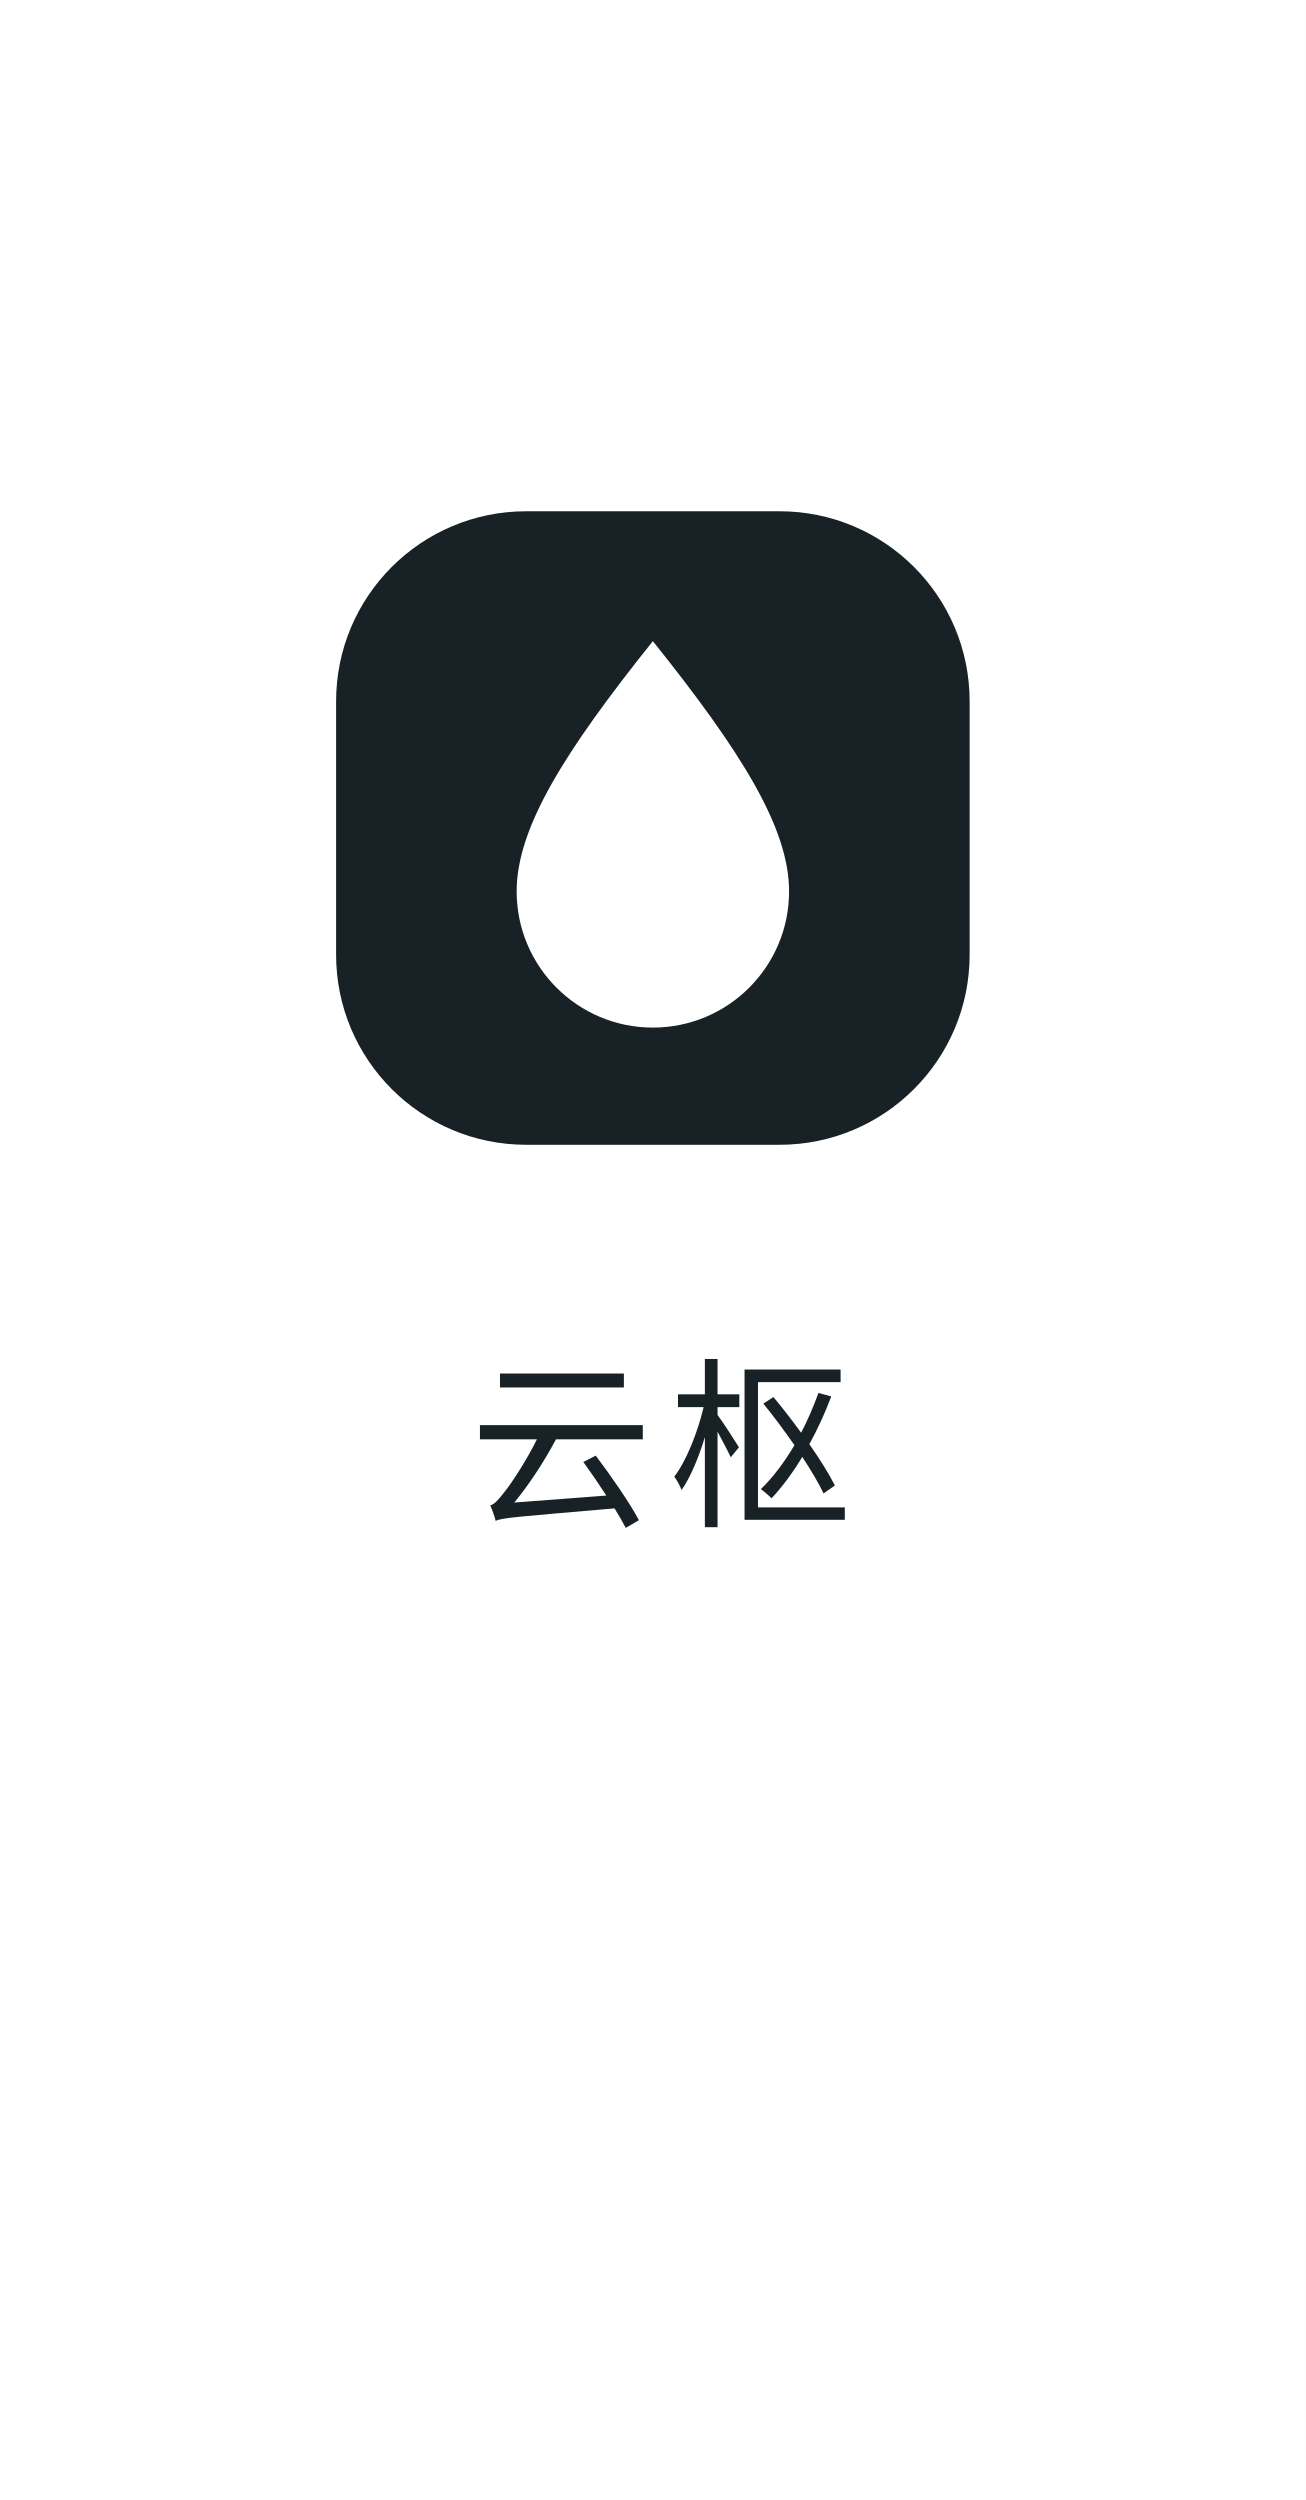
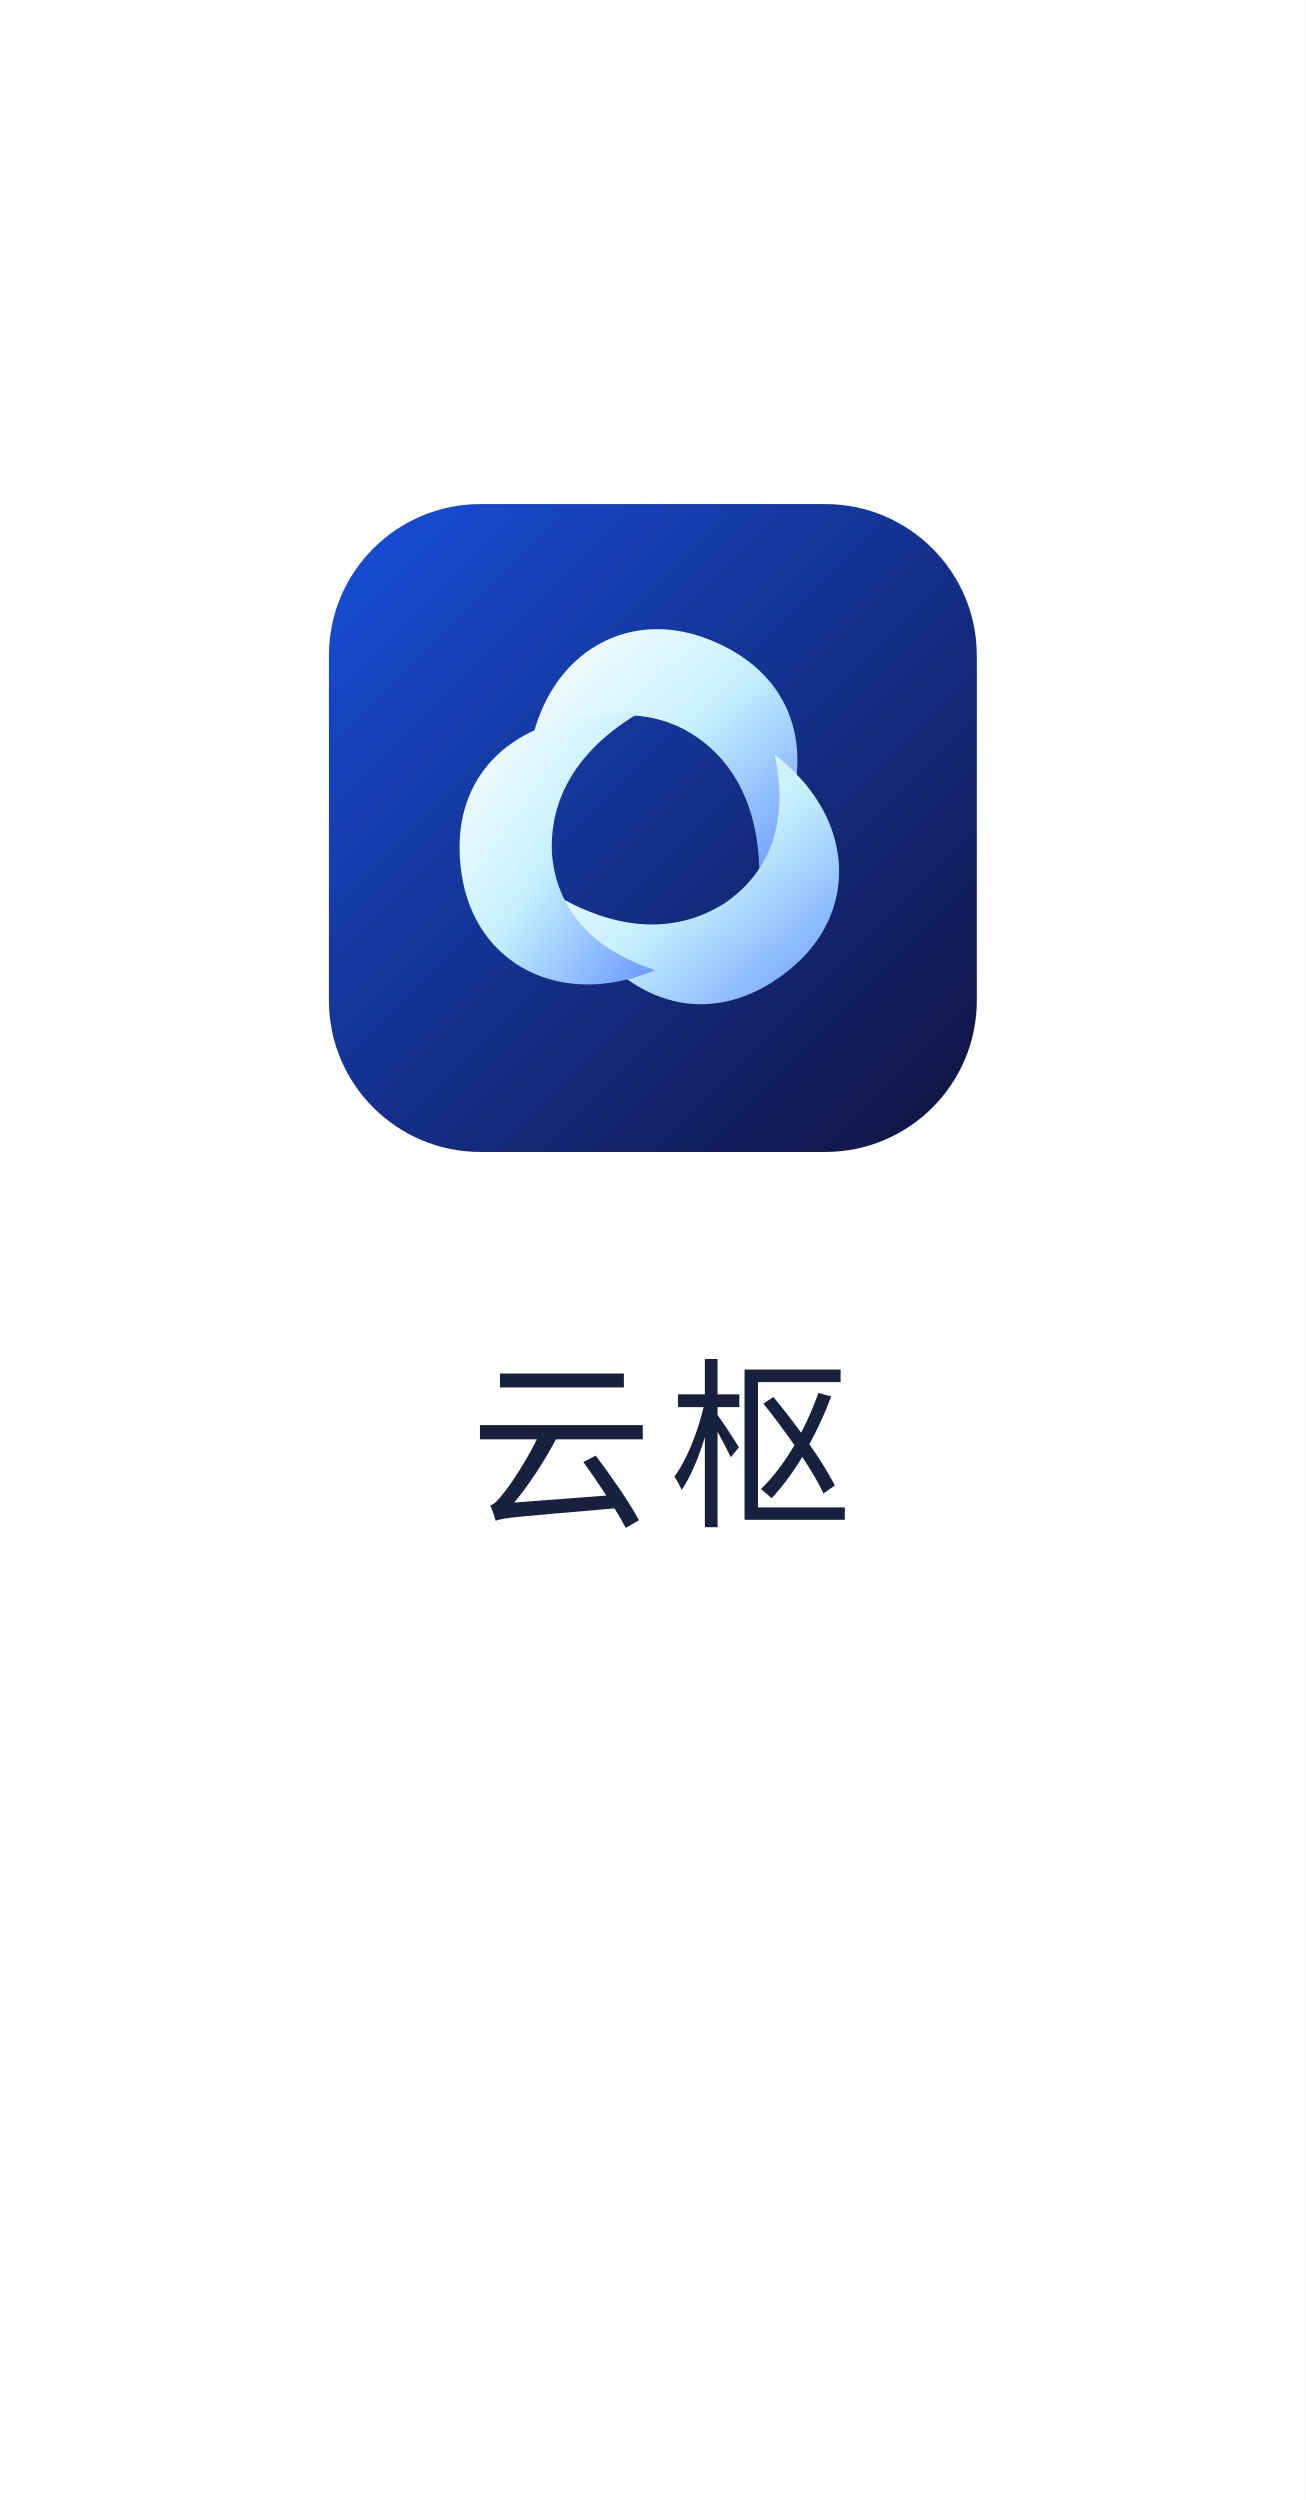
<svg xmlns="http://www.w3.org/2000/svg" width="164" height="314" viewBox="0 0 164 314">
-   <rect width="164" height="314" fill="#fff" />
-   <svg x="40" y="62" width="84" height="84" viewBox="0 0 1024 1024" fill="none">
-     <g transform="translate(-70 -70) scale(48.5)">
-       <path d="M8 2h8a6 6 0 0 1 6 6v8a6 6 0 0 1-6 6H8a6 6 0 0 1-6-6V8a6 6 0 0 1 6-6Z" fill="#fff" />
-       <path d="M8 2h8a6 6 0 0 1 6 6v8a6 6 0 0 1-6 6H8a6 6 0 0 1-6-6V8a6 6 0 0 1 6-6ZM12 6.1C9.2 9.6 7.7 12 7.7 14a4.3 4.3 0 0 0 8.6 0c0-2-1.5-4.4-4.3-7.9Z" fill="#172126" fill-rule="evenodd" clip-rule="evenodd" />
+   <rect width="164" height="314" fill="#FFFFFF" />
+   <svg x="40" y="62" width="84" height="84" viewBox="0 0 1024 1024">
+     <defs>
+       <linearGradient id="tile" x1="0" y1="0" x2="1" y2="1">
+         <stop stop-color="#174FDB" />
+         <stop offset="1" stop-color="#11123E" />
+       </linearGradient>
+       <linearGradient id="ribbon" x1="0" y1="0" x2="1" y2="1">
+         <stop stop-color="#FFFFFF" />
+         <stop offset=".5" stop-color="#C7F1FF" />
+         <stop offset="1" stop-color="#6796FF" />
+       </linearGradient>
+     </defs>
+     <rect x="16" y="16" width="992" height="992" rx="232" fill="url(#tile)" />
+     <g id="tray-glyph" transform="translate(104 104) scale(34)">
+       <path d="M6.4 8.9C7 4.3 10.7 2 14.5 3.5C18.1 4.9 19.3 8.1 18 11.6L16.8 14.2C16.8 11 15.6 8.7 13.3 7.5C11 6.4 8.6 6.9 6.4 8.9Z" fill="url(#ribbon)" />
+       <path d="M17.485 8.7C21.168 11.52 21.31 15.874 18.111 18.415C15.099 20.833 11.727 20.272 9.346 17.396L7.695 15.057C10.466 16.657 13.058 16.768 15.247 15.376C17.35 13.934 18.117 11.605 17.485 8.7Z" fill="url(#ribbon)" />
+       <path d="M12.115 18.4C7.832 20.18 3.99 18.126 3.389 14.085C2.801 10.267 4.973 7.628 8.654 7.004L11.505 6.743C8.734 8.343 7.342 10.532 7.453 13.124C7.65 15.666 9.283 17.494 12.115 18.4Z" fill="url(#ribbon)" />
    </g>
  </svg>
-   <text x="83" y="190" text-anchor="middle" font-family="PingFang SC, Microsoft YaHei UI, Noto Sans CJK SC, sans-serif" font-size="23" font-weight="500" letter-spacing="2" fill="#172126">云枢</text>
+   <text x="83" y="190" text-anchor="middle" font-family="PingFang SC, Microsoft YaHei UI, Noto Sans CJK SC, sans-serif" font-size="23" font-weight="500" letter-spacing="2" fill="#17213E">云枢</text>
</svg>
